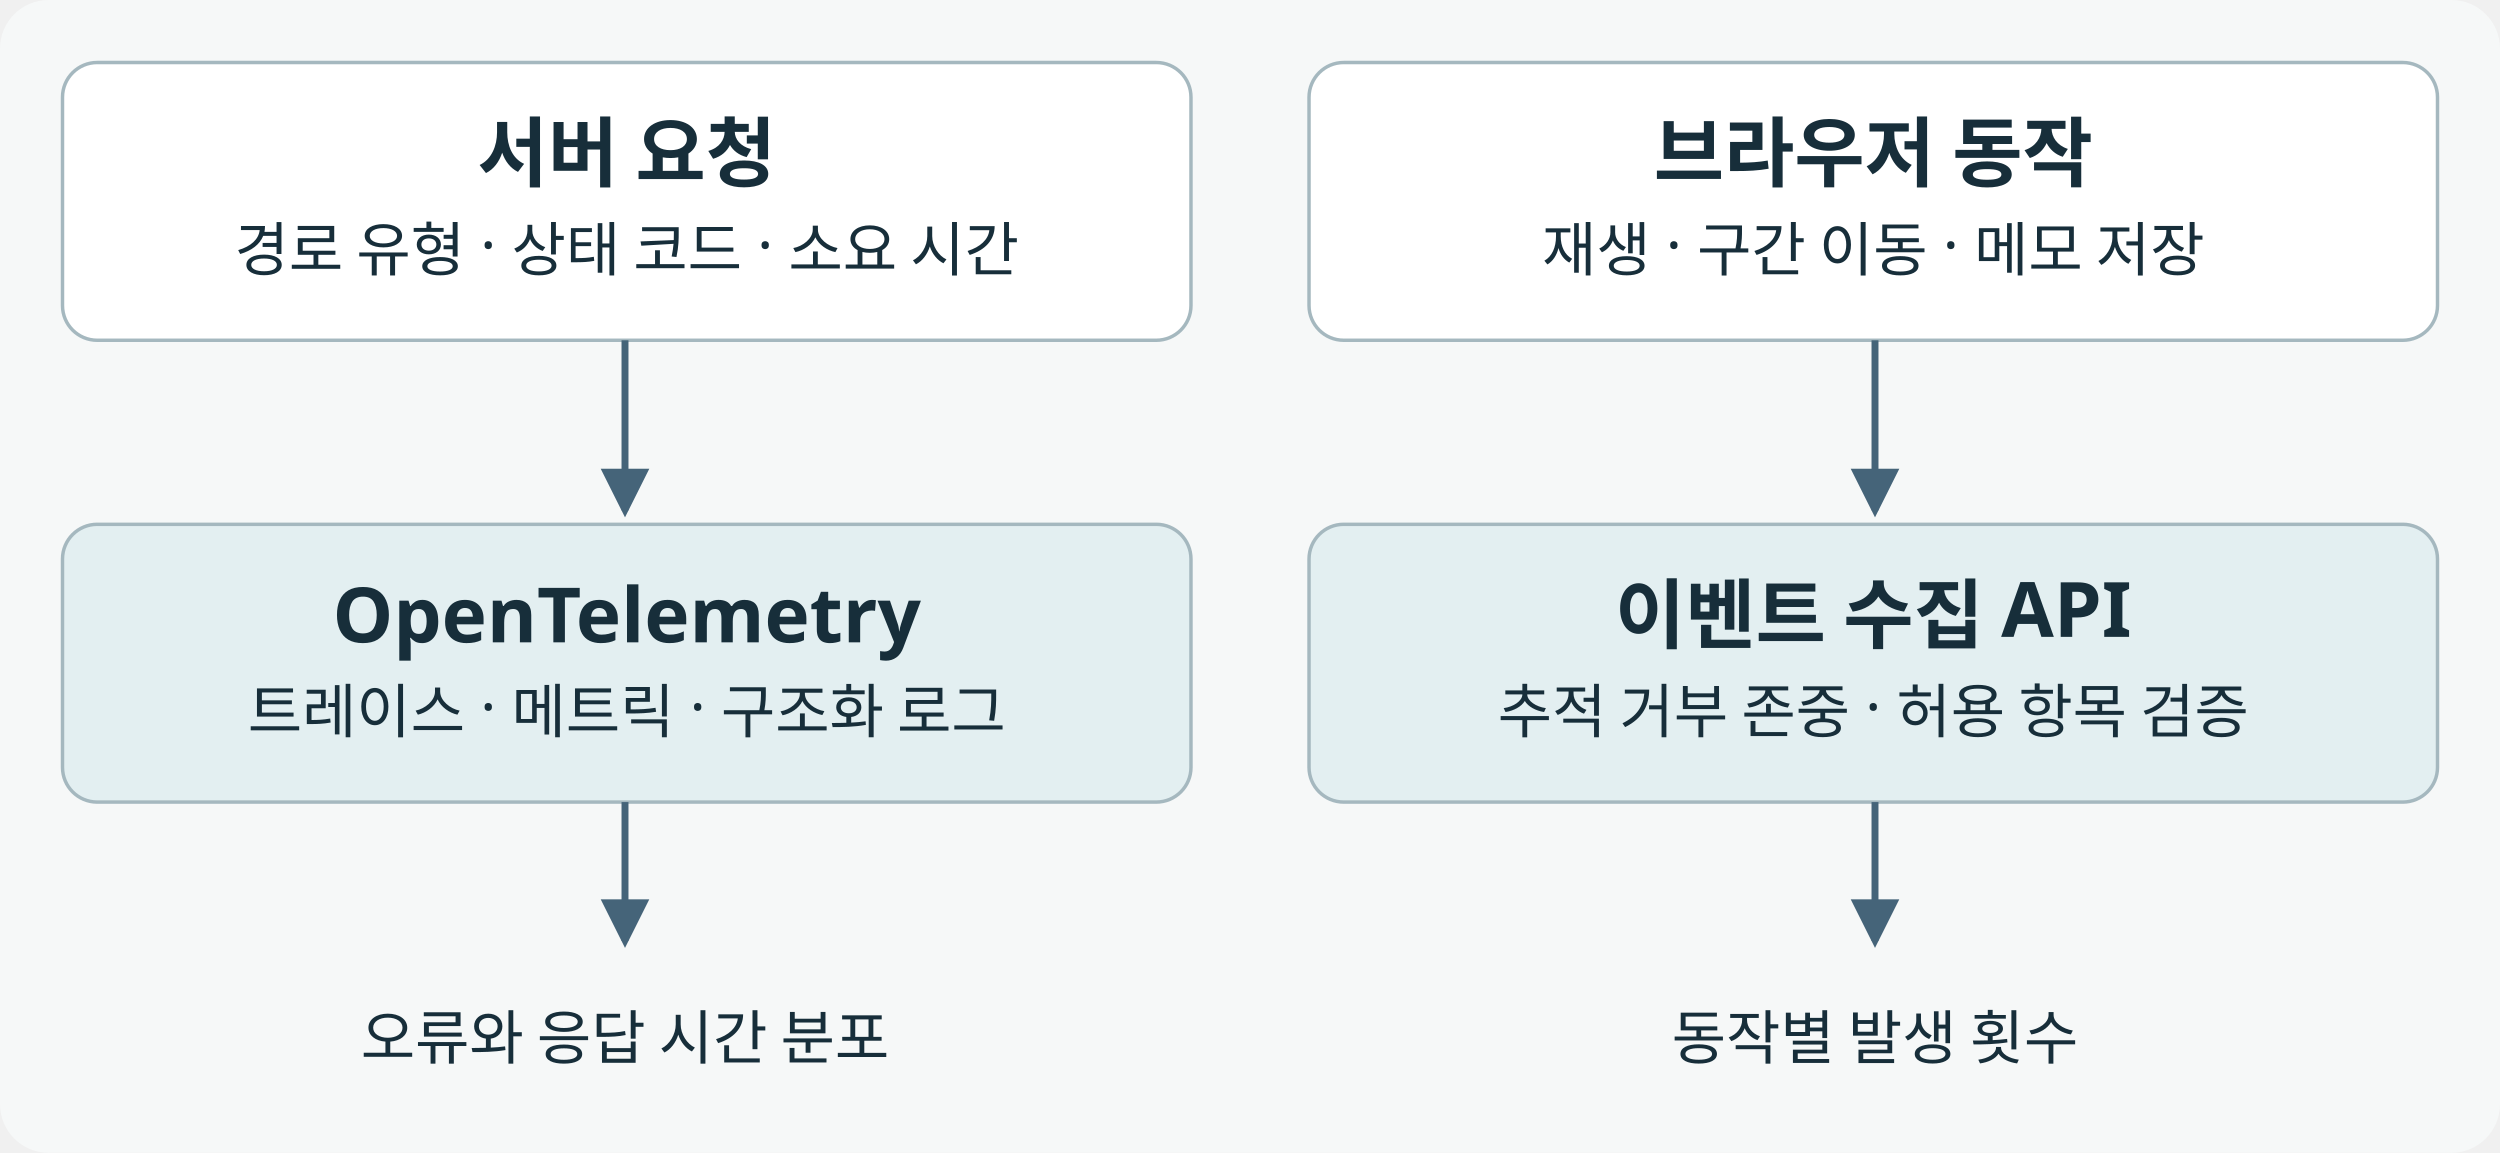
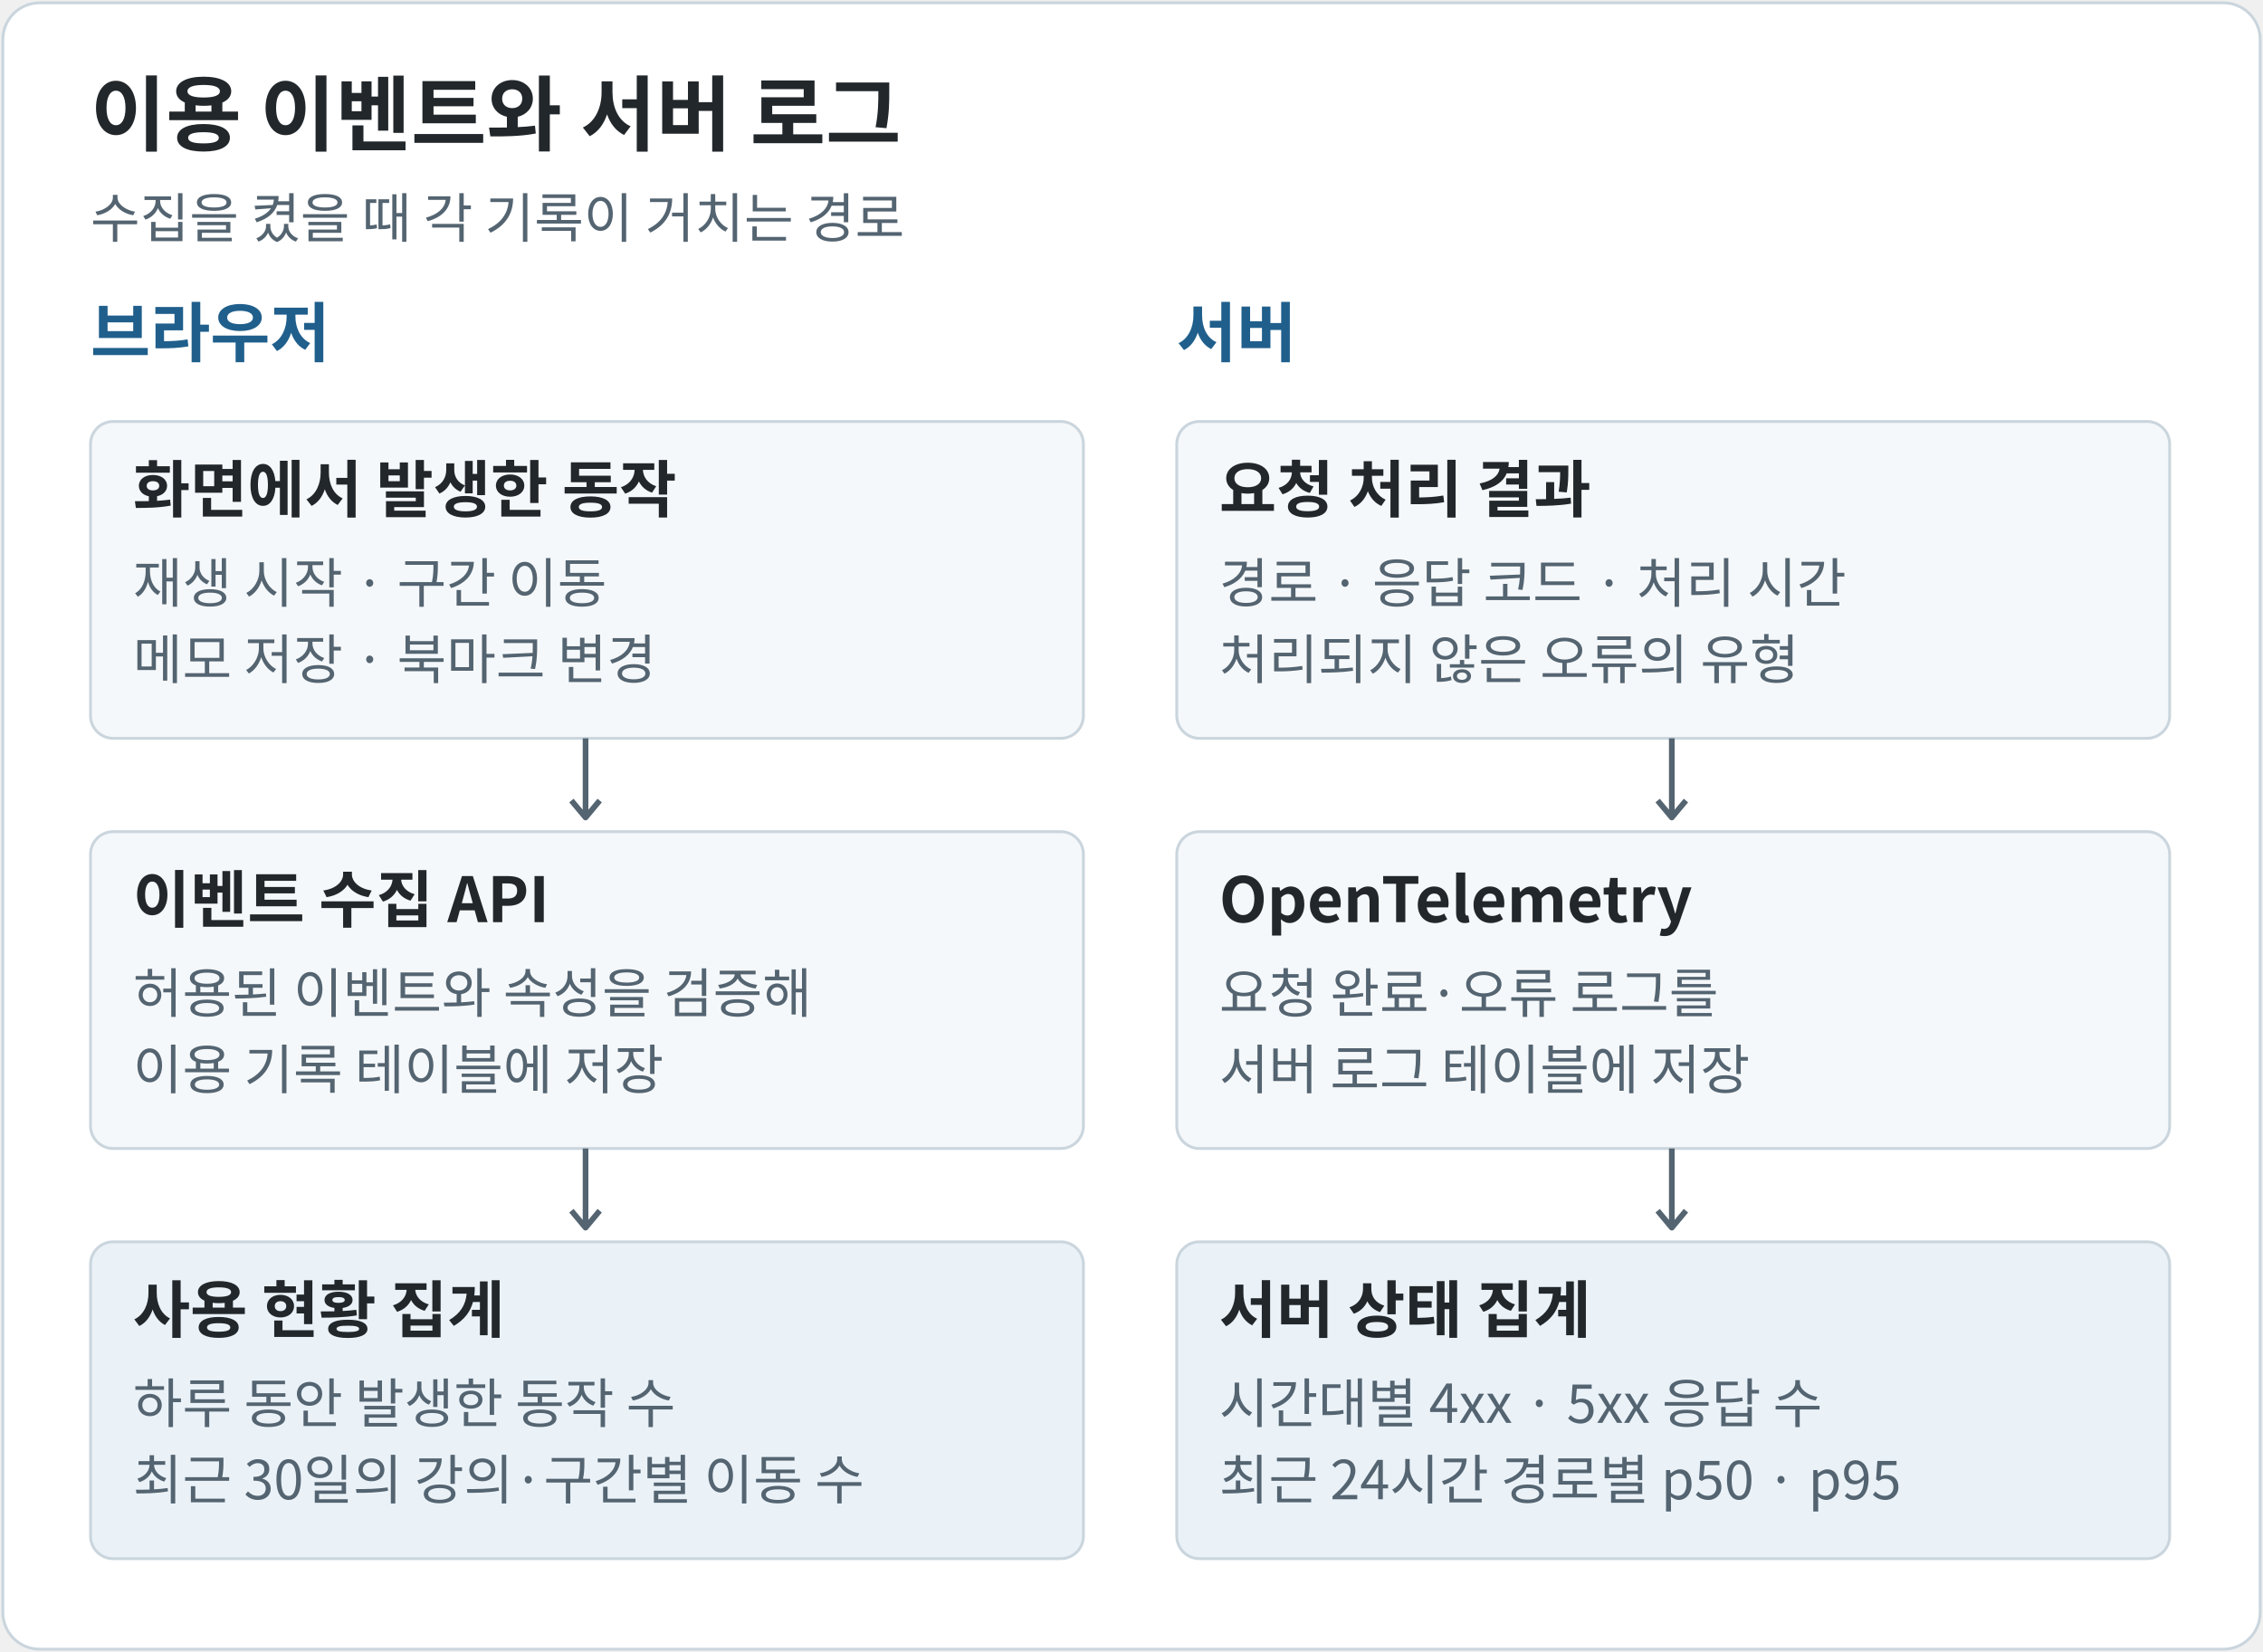
- <svg xmlns="http://www.w3.org/2000/svg" viewBox="0 0 720 332" width="720" height="332" role="img">
-   <defs>
-     <marker id="arrow" markerWidth="7" markerHeight="7" refX="6" refY="3.5" orient="auto">
-       <path d="M0 0L7 3.5L0 7" fill="#456479" />
-     </marker>
-   </defs>
-   <style>text{font-family:system-ui,sans-serif;fill:#172e3a}.small{font-size:17px}.name{font-size:22px;font-weight:650}</style>
-   <rect width="720" height="332" rx="14" fill="#f6f8f8" />
-   <rect x="18" y="18" width="325" height="80" rx="10" fill="#fff" stroke="#a5b8bf" />
-   <text x="180.5" y="52" text-anchor="middle" class="name">서버 요청</text>
-   <text x="180.5" y="78" text-anchor="middle" class="small">경로 유형 · 상태 코드 · 소요 시간</text>
-   <rect x="377" y="18" width="325" height="80" rx="10" fill="#fff" stroke="#a5b8bf" />
-   <text x="539.5" y="52" text-anchor="middle" class="name">브라우저 동작</text>
-   <text x="539.5" y="78" text-anchor="middle" class="small">재생 · 구간 이동 · 메모 저장</text>
-   <polyline points="180,98 180,147" fill="none" stroke="#456479" stroke-width="2" marker-end="url(#arrow)" />
-   <polyline points="540,98 540,147" fill="none" stroke="#456479" stroke-width="2" marker-end="url(#arrow)" />
-   <rect x="18" y="151" width="325" height="80" rx="10" fill="#e3eff1" stroke="#a5b8bf" />
-   <text x="180.5" y="185" text-anchor="middle" class="name">OpenTelemetry</text>
-   <text x="180.5" y="211" text-anchor="middle" class="small">트레이스 · 메트릭 · 구조화 로그</text>
-   <rect x="377" y="151" width="325" height="80" rx="10" fill="#e3eff1" stroke="#a5b8bf" />
-   <text x="539.5" y="185" text-anchor="middle" class="name">이벤트 수집 API</text>
-   <text x="539.5" y="211" text-anchor="middle" class="small">추적 거부 존중 · 허용 항목 검증</text>
-   <polyline points="180,231 180,271" fill="none" stroke="#456479" stroke-width="2" marker-end="url(#arrow)" />
-   <polyline points="540,231 540,271" fill="none" stroke="#456479" stroke-width="2" marker-end="url(#arrow)" />
-   <text x="180" y="305" text-anchor="middle" class="small">오류와 응답 시간 분포</text>
-   <text x="540" y="305" text-anchor="middle" class="small">동작별 발생 횟수</text>
+ <svg xmlns="http://www.w3.org/2000/svg" aria-labelledby="title desc" font-family="Pretendard, Apple SD Gothic Neo, Noto Sans CJK KR, Noto Sans KR, sans-serif" width="800" height="584" viewBox="0 0 800 584" role="img">
+   <rect x="1" y="1" width="798" height="582" rx="13" fill="#fff" stroke="#cad5dd" />
+   <text font-size="29" font-weight="650" fill="#22272b" x="32" y="51">이용 이벤트와 서버 로그</text>
+   <text font-size="19" font-weight="450" fill="#546471" x="32" y="84">수집을 켰을 때 각 기록이 거치는 경로</text>
+   <text font-size="23" font-weight="650" fill="#205f8c" x="32" y="126">브라우저</text>
+   <rect x="32" y="149" width="351" height="112" rx="8" fill="#f5f8fa" stroke="#cad5dd" />
+   <text font-size="22" font-weight="650" fill="#22272b" x="47" y="181">화면에서 발생한 동작</text>
+   <text font-size="19" font-weight="450" fill="#546471" x="47" y="213">재생 시작 · 구간 이동</text>
+   <text font-size="19" font-weight="450" fill="#546471" x="47" y="240">메모 저장 · 북마크 변경</text>
+   <path stroke-width="2" stroke-linejoin="round" d="M207 261V289m-5 -6l5 6 5 -6" fill="none" stroke="#546471" />
+   <rect x="32" y="294" width="351" height="112" rx="8" fill="#f5f8fa" stroke="#cad5dd" />
+   <text font-size="22" font-weight="650" fill="#22272b" x="47" y="326">이벤트 수집 API</text>
+   <text font-size="19" font-weight="450" fill="#546471" x="47" y="358">허용된 이벤트와 속성을 검증해</text>
+   <text font-size="19" font-weight="450" fill="#546471" x="47" y="385">이용 기록 테이블에 저장</text>
+   <path stroke-width="2" stroke-linejoin="round" d="M207 406V434m-5 -6l5 6 5 -6" fill="none" stroke="#546471" />
+   <rect x="32" y="439" width="351" height="112" rx="8" fill="#eaf2f8" stroke="#cad5dd" />
+   <text font-size="22" font-weight="650" fill="#22272b" x="47" y="471">사용 현황 집계</text>
+   <text font-size="19" font-weight="450" fill="#546471" x="47" y="503">하루 동안 발생한 동작 수</text>
+   <text font-size="19" font-weight="450" fill="#546471" x="47" y="530">최근 30일의 강의·구간별 이동 수</text>
+   <text font-size="23" font-weight="650" fill="#205f8c" x="416" y="126">서버</text>
+   <rect x="416" y="149" width="351" height="112" rx="8" fill="#f5f8fa" stroke="#cad5dd" />
+   <text font-size="22" font-weight="650" fill="#22272b" x="431" y="181">요청 처리 결과</text>
+   <text font-size="19" font-weight="450" fill="#546471" x="431" y="213">경로 · 응답 코드 · 처리 시간</text>
+   <text font-size="19" font-weight="450" fill="#546471" x="431" y="240">처리되지 않은 오류의 유형</text>
+   <path stroke-width="2" stroke-linejoin="round" d="M591 261V289m-5 -6l5 6 5 -6" fill="none" stroke="#546471" />
+   <rect x="416" y="294" width="351" height="112" rx="8" fill="#f5f8fa" stroke="#cad5dd" />
+   <text font-size="22" font-weight="650" fill="#22272b" x="431" y="326">OpenTelemetry</text>
+   <text font-size="19" font-weight="450" fill="#546471" x="431" y="358">요청 완료·오류 로그를</text>
+   <text font-size="19" font-weight="450" fill="#546471" x="431" y="385">서버 로그 테이블에 저장</text>
+   <path stroke-width="2" stroke-linejoin="round" d="M591 406V434m-5 -6l5 6 5 -6" fill="none" stroke="#546471" />
+   <rect x="416" y="439" width="351" height="112" rx="8" fill="#eaf2f8" stroke="#cad5dd" />
+   <text font-size="22" font-weight="650" fill="#22272b" x="431" y="471">서버 상태 집계</text>
+   <text font-size="19" font-weight="450" fill="#546471" x="431" y="503">시간대별 4xx · 5xx 응답 수</text>
+   <text font-size="19" font-weight="450" fill="#546471" x="431" y="530">최근 24시간 경로별 p50 · p95</text>
</svg>
